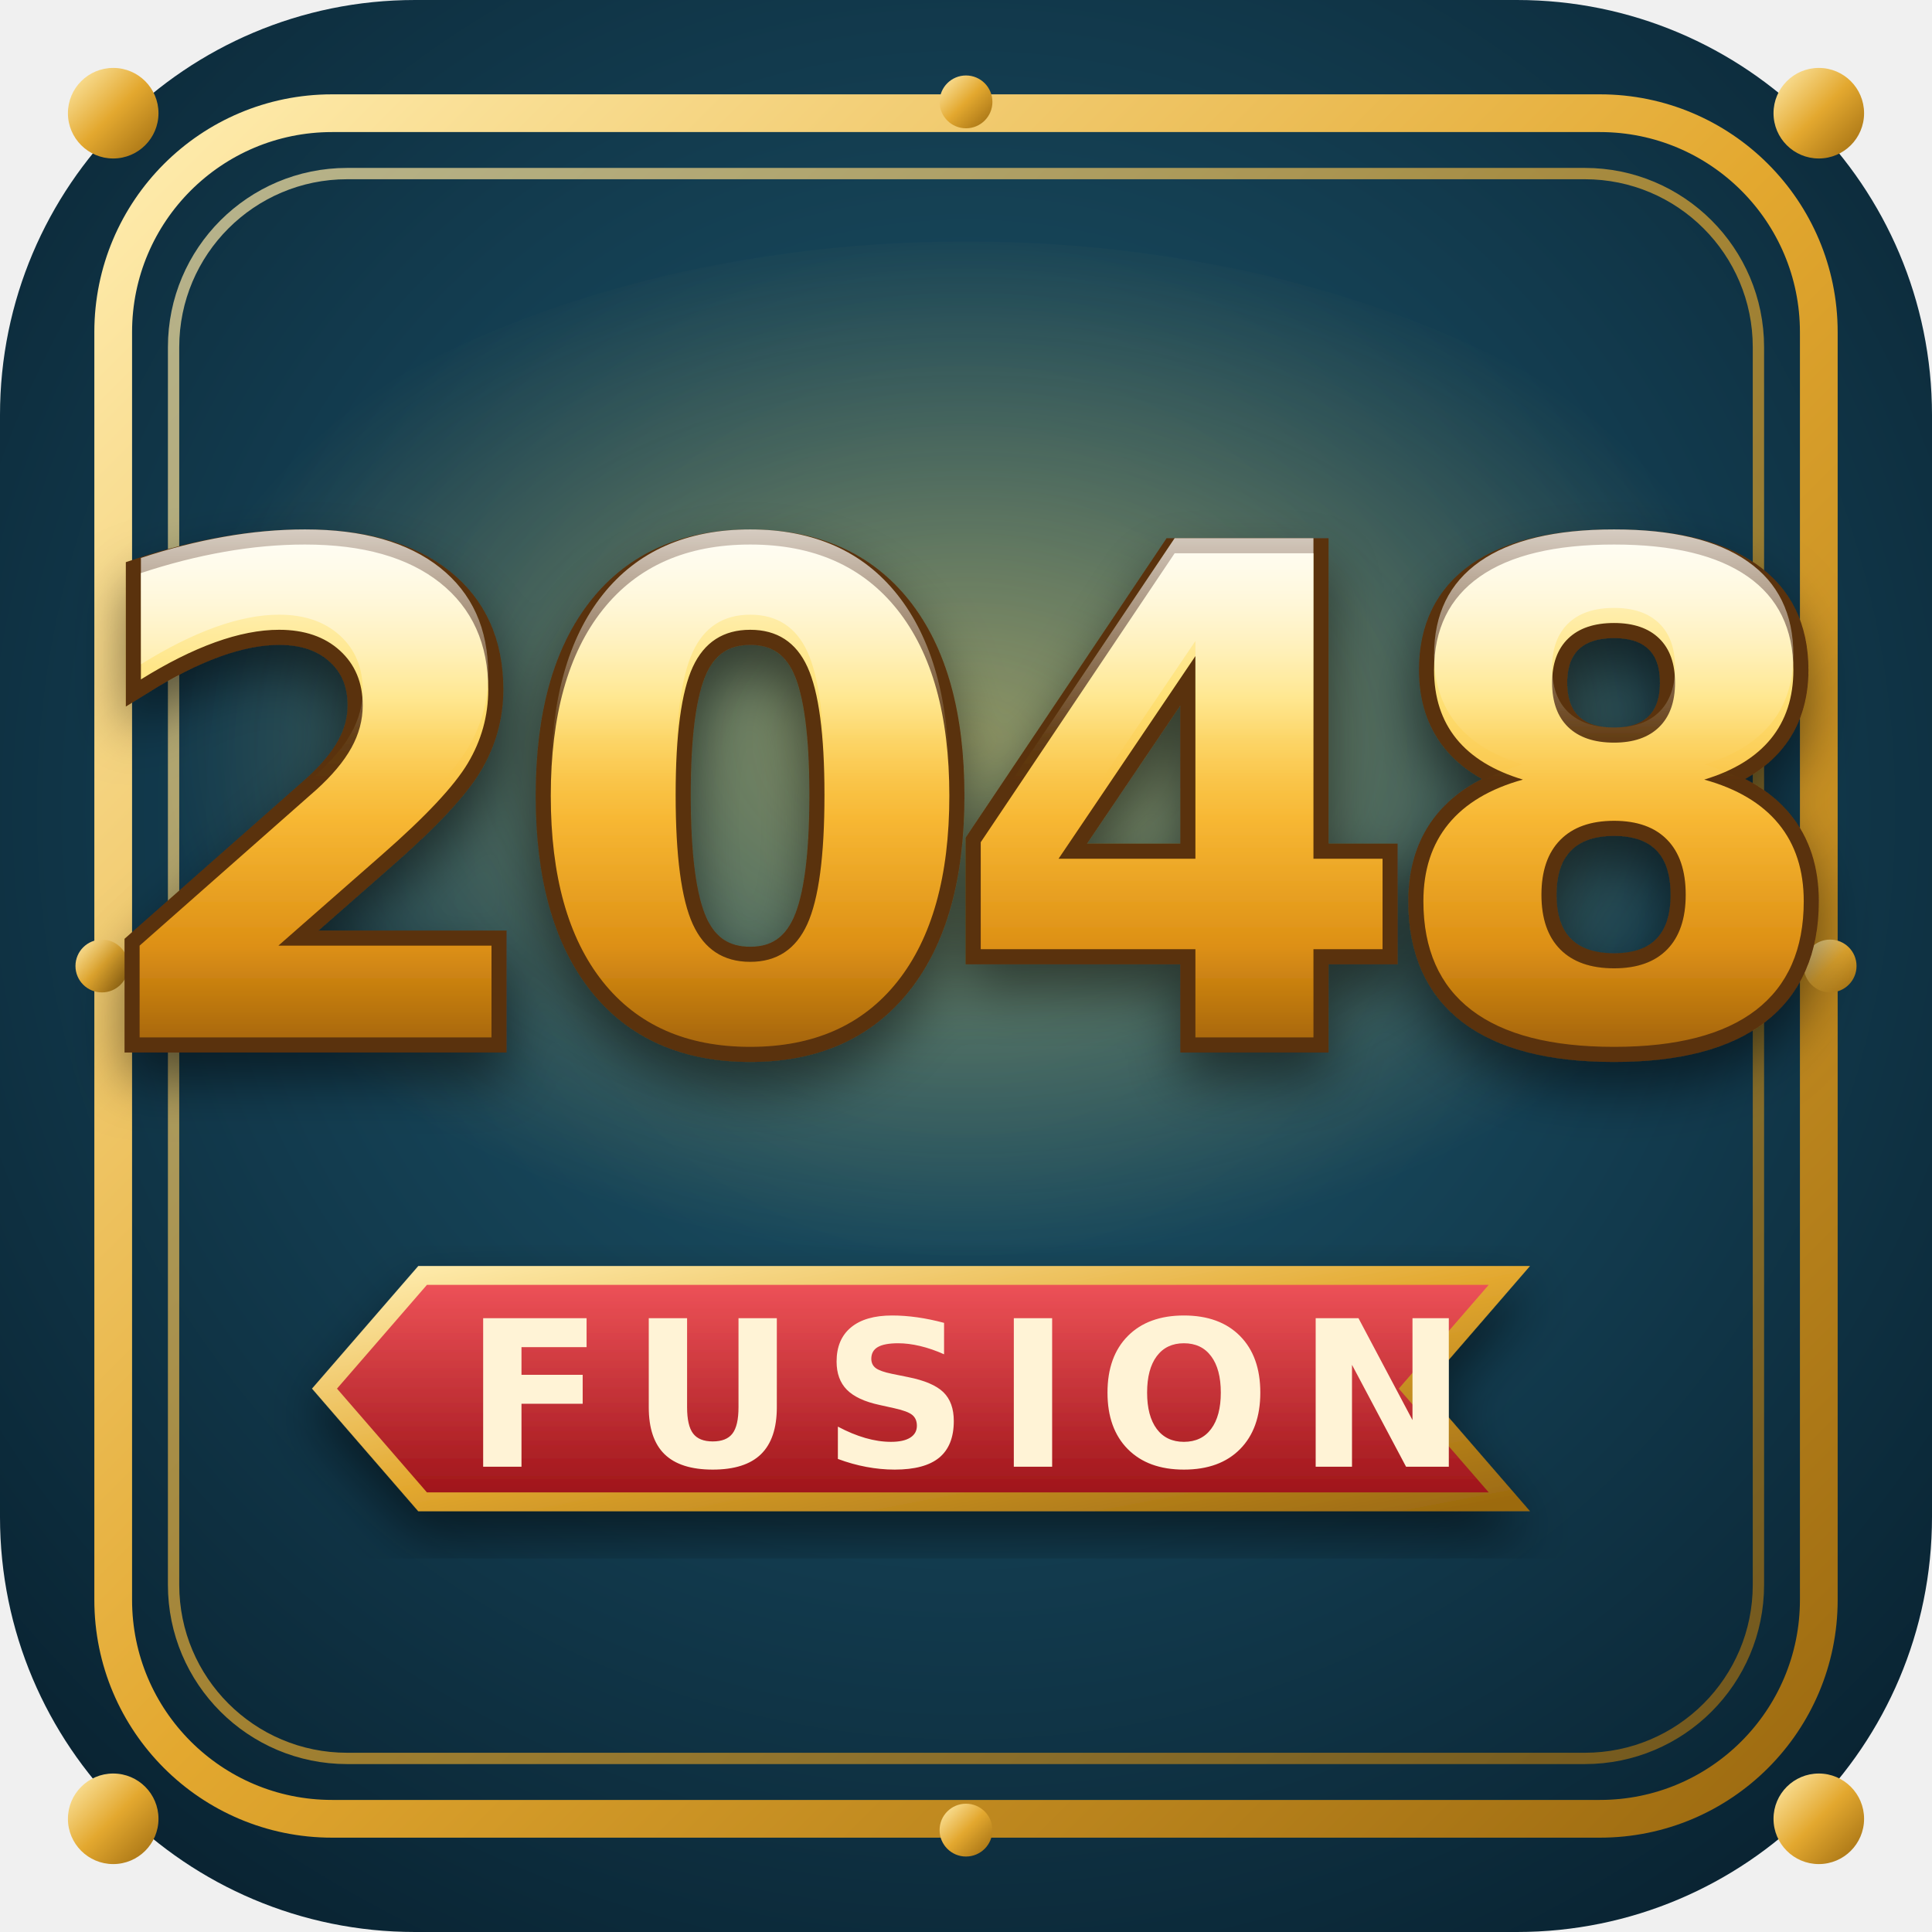
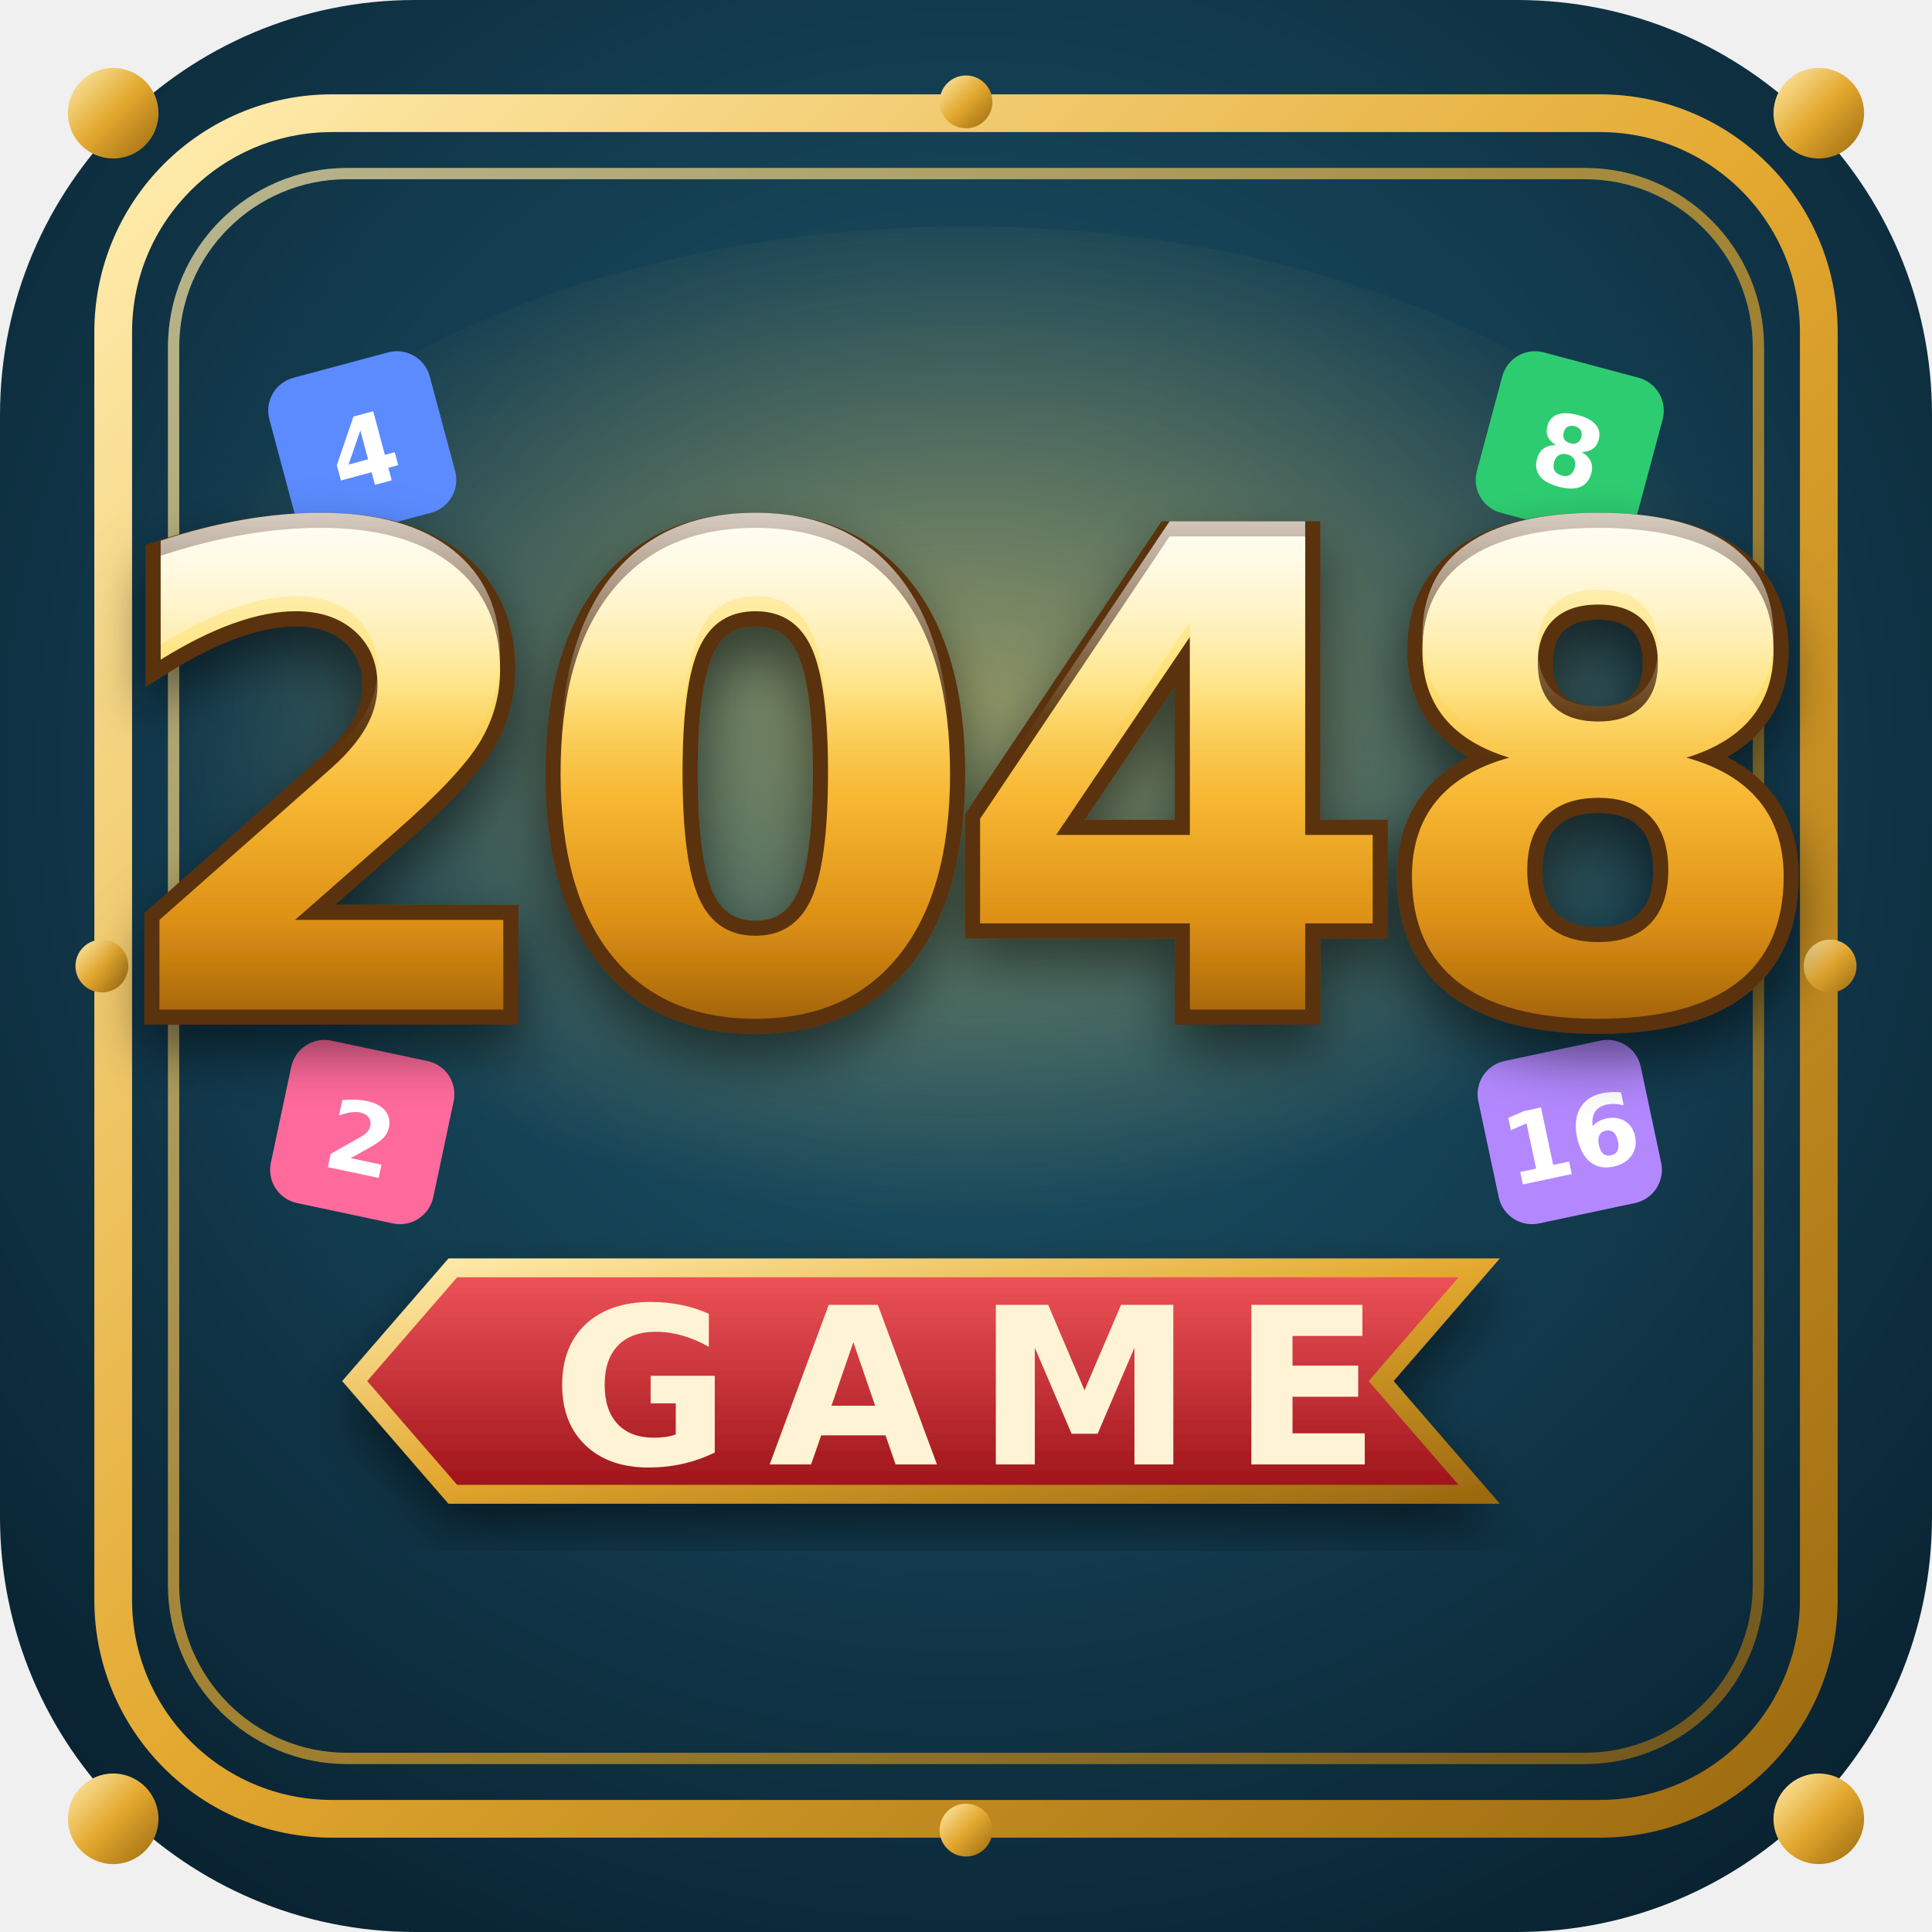
<svg xmlns="http://www.w3.org/2000/svg" viewBox="0 0 512 512" width="512" height="512">
  <defs>
-     <radialGradient id="bg" cx="50%" cy="42%" r="72%">
+     <radialGradient id="bg" cx="50%" cy="40%" r="72%">
      <stop offset="0" stop-color="#1f5a6e" />
      <stop offset="0.55" stop-color="#123a4d" />
      <stop offset="1" stop-color="#08202e" />
    </radialGradient>
    <linearGradient id="gold" x1="0" y1="0" x2="0" y2="1">
      <stop offset="0" stop-color="#fff7d4" />
      <stop offset="0.30" stop-color="#ffe277" />
      <stop offset="0.55" stop-color="#f7b733" />
      <stop offset="0.80" stop-color="#dd9015" />
      <stop offset="1" stop-color="#a5650a" />
    </linearGradient>
    <linearGradient id="frame" x1="0" y1="0" x2="1" y2="1">
      <stop offset="0" stop-color="#ffedaf" />
      <stop offset="0.5" stop-color="#e3a82f" />
      <stop offset="1" stop-color="#9c6a10" />
    </linearGradient>
    <linearGradient id="ribbon" x1="0" y1="0" x2="0" y2="1">
      <stop offset="0" stop-color="#f0545a" />
      <stop offset="1" stop-color="#9c1318" />
    </linearGradient>
    <linearGradient id="sheen" x1="0" y1="0" x2="0" y2="1">
      <stop offset="0" stop-color="#ffffff" stop-opacity="0.75" />
      <stop offset="0.42" stop-color="#ffffff" stop-opacity="0.05" />
      <stop offset="0.5" stop-color="#ffffff" stop-opacity="0" />
    </linearGradient>
-     <radialGradient id="glow" cx="50%" cy="44%" r="46%">
+     <radialGradient id="glow" cx="50%" cy="42%" r="46%">
      <stop offset="0" stop-color="#ffd35e" stop-opacity="0.5" />
      <stop offset="1" stop-color="#ffd35e" stop-opacity="0" />
    </radialGradient>
    <filter id="ds" x="-25%" y="-25%" width="150%" height="150%">
      <feDropShadow dx="0" dy="7" stdDeviation="7" flood-color="#000" flood-opacity="0.5" />
    </filter>
  </defs>
  <rect width="512" height="512" rx="110" fill="url(#bg)" />
  <g transform="translate(0.0,0.0) scale(1.0)">
-     <ellipse cx="256" cy="214" rx="232" ry="150" fill="url(#glow)" />
+     <ellipse cx="256" cy="210" rx="232" ry="150" fill="url(#glow)" />
    <rect x="30" y="30" width="452" height="452" rx="58" fill="none" stroke="url(#frame)" stroke-width="10" />
    <rect x="46" y="46" width="420" height="420" rx="46" fill="none" stroke="url(#frame)" stroke-width="3" stroke-opacity="0.7" />
    <g fill="url(#frame)">
      <circle cx="30" cy="30" r="12" />
      <circle cx="482" cy="30" r="12" />
      <circle cx="30" cy="482" r="12" />
      <circle cx="482" cy="482" r="12" />
      <circle cx="256" cy="27" r="7" />
      <circle cx="256" cy="485" r="7" />
      <circle cx="27" cy="256" r="7" />
      <circle cx="485" cy="256" r="7" />
    </g>
-     <g filter="url(#ds)">
-       <text x="256" y="214" text-anchor="middle" dominant-baseline="central" font-family="'DejaVu Sans','Arial Black',sans-serif" font-weight="bold" font-size="176" letter-spacing="-8" fill="url(#gold)" stroke="#5a3208" stroke-width="8" paint-order="stroke">2048</text>
-       <text x="256" y="210" text-anchor="middle" dominant-baseline="central" font-family="'DejaVu Sans','Arial Black',sans-serif" font-weight="bold" font-size="176" letter-spacing="-8" fill="url(#sheen)">2048</text>
+     <g font-family="'DejaVu Sans','Arial Black',sans-serif" font-weight="bold" font-size="26" text-anchor="middle">
+       <g transform="translate(96,118) rotate(-15)">
+         <rect x="-22" y="-22" width="44" height="44" rx="9" fill="#5b8bff" />
+         <text x="0" y="2" dominant-baseline="central" fill="#fff">4</text>
+       </g>
+       <g transform="translate(416,118) rotate(15)">
+         <rect x="-22" y="-22" width="44" height="44" rx="9" fill="#2ecc71" />
+         <text x="0" y="2" dominant-baseline="central" fill="#fff">8</text>
+       </g>
+       <g transform="translate(96,300) rotate(12)">
+         <rect x="-22" y="-22" width="44" height="44" rx="9" fill="#ff6a9c" />
+         <text x="0" y="2" dominant-baseline="central" fill="#fff">2</text>
+       </g>
+       <g transform="translate(416,300) rotate(-12)">
+         <rect x="-22" y="-22" width="44" height="44" rx="9" fill="#b388ff" />
+         <text x="0" y="2" dominant-baseline="central" fill="#fff">16</text>
+       </g>
    </g>
    <g filter="url(#ds)">
-       <path d="M112 338 h288 l-26 30 26 30 h-288 l-26 -30 z" fill="url(#ribbon)" stroke="url(#frame)" stroke-width="5" />
-       <text x="256" y="370" text-anchor="middle" dominant-baseline="central" font-family="'DejaVu Sans','Arial Black',sans-serif" font-weight="bold" font-size="54" letter-spacing="7" fill="#fff3d6">FUSION</text>
+       <text x="256" y="208" text-anchor="middle" dominant-baseline="central" font-family="'DejaVu Sans','Arial Black',sans-serif" font-weight="bold" font-size="172" letter-spacing="-8" fill="url(#gold)" stroke="#5a3208" stroke-width="8" paint-order="stroke">2048</text>
+       <text x="256" y="204" text-anchor="middle" dominant-baseline="central" font-family="'DejaVu Sans','Arial Black',sans-serif" font-weight="bold" font-size="172" letter-spacing="-8" fill="url(#sheen)">2048</text>
+     </g>
+     <g filter="url(#ds)">
+       <path d="M120 336 h272 l-26 30 26 30 h-272 l-26 -30 z" fill="url(#ribbon)" stroke="url(#frame)" stroke-width="5" />
+       <text x="256" y="368" text-anchor="middle" dominant-baseline="central" font-family="'DejaVu Sans','Arial Black',sans-serif" font-weight="bold" font-size="58" letter-spacing="10" fill="#fff3d6">GAME</text>
    </g>
  </g>
</svg>
